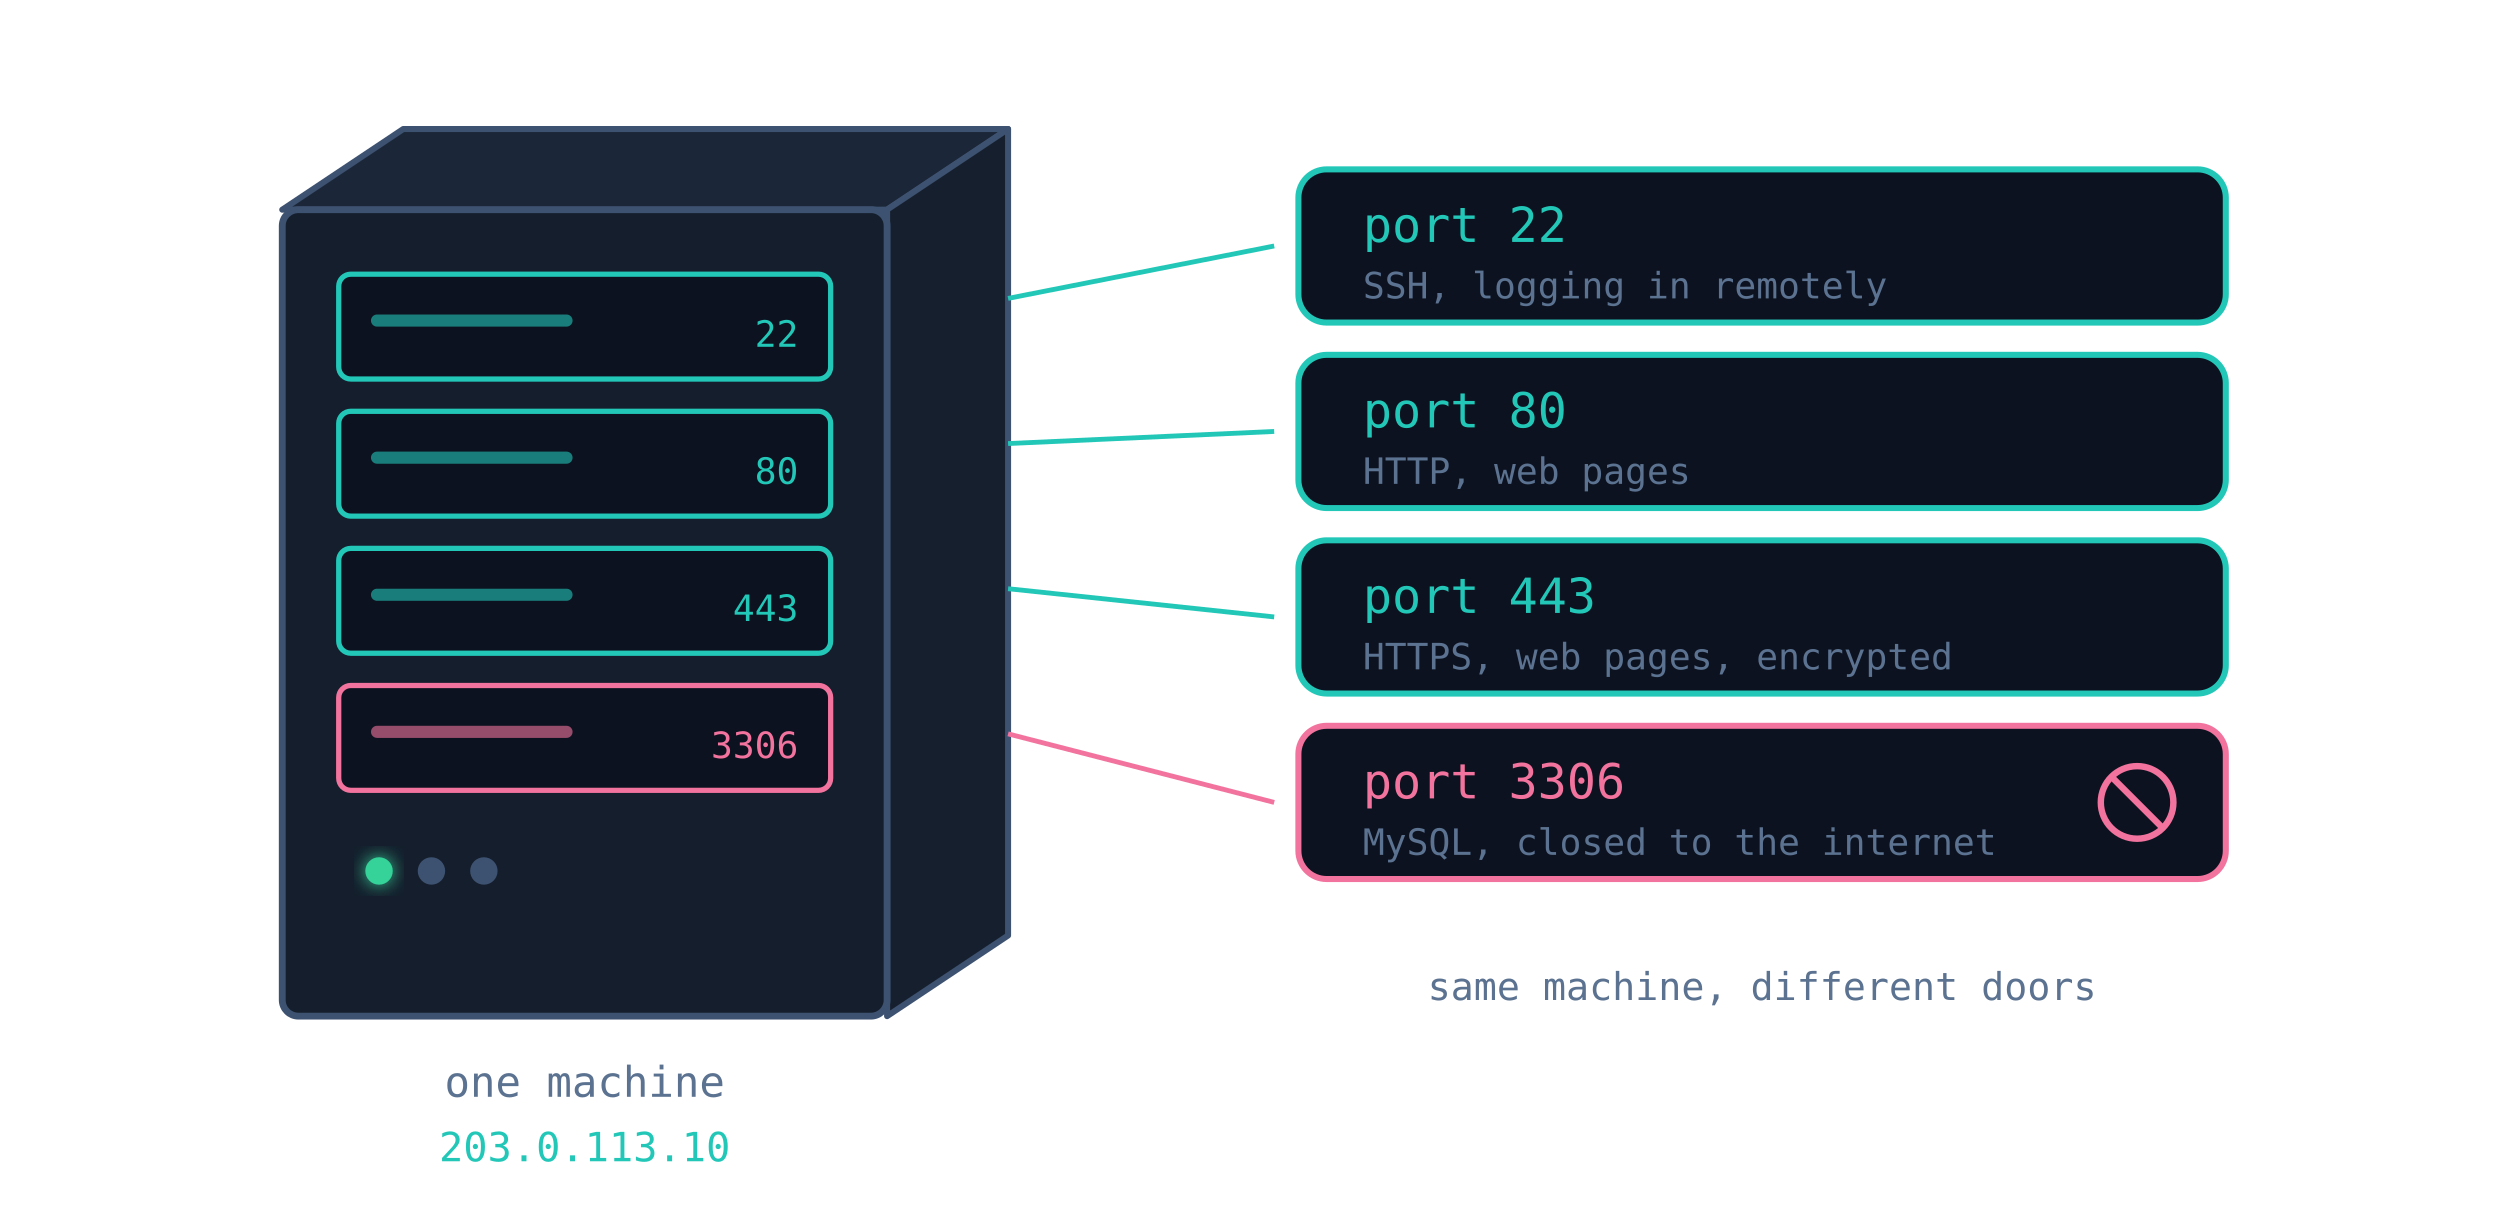
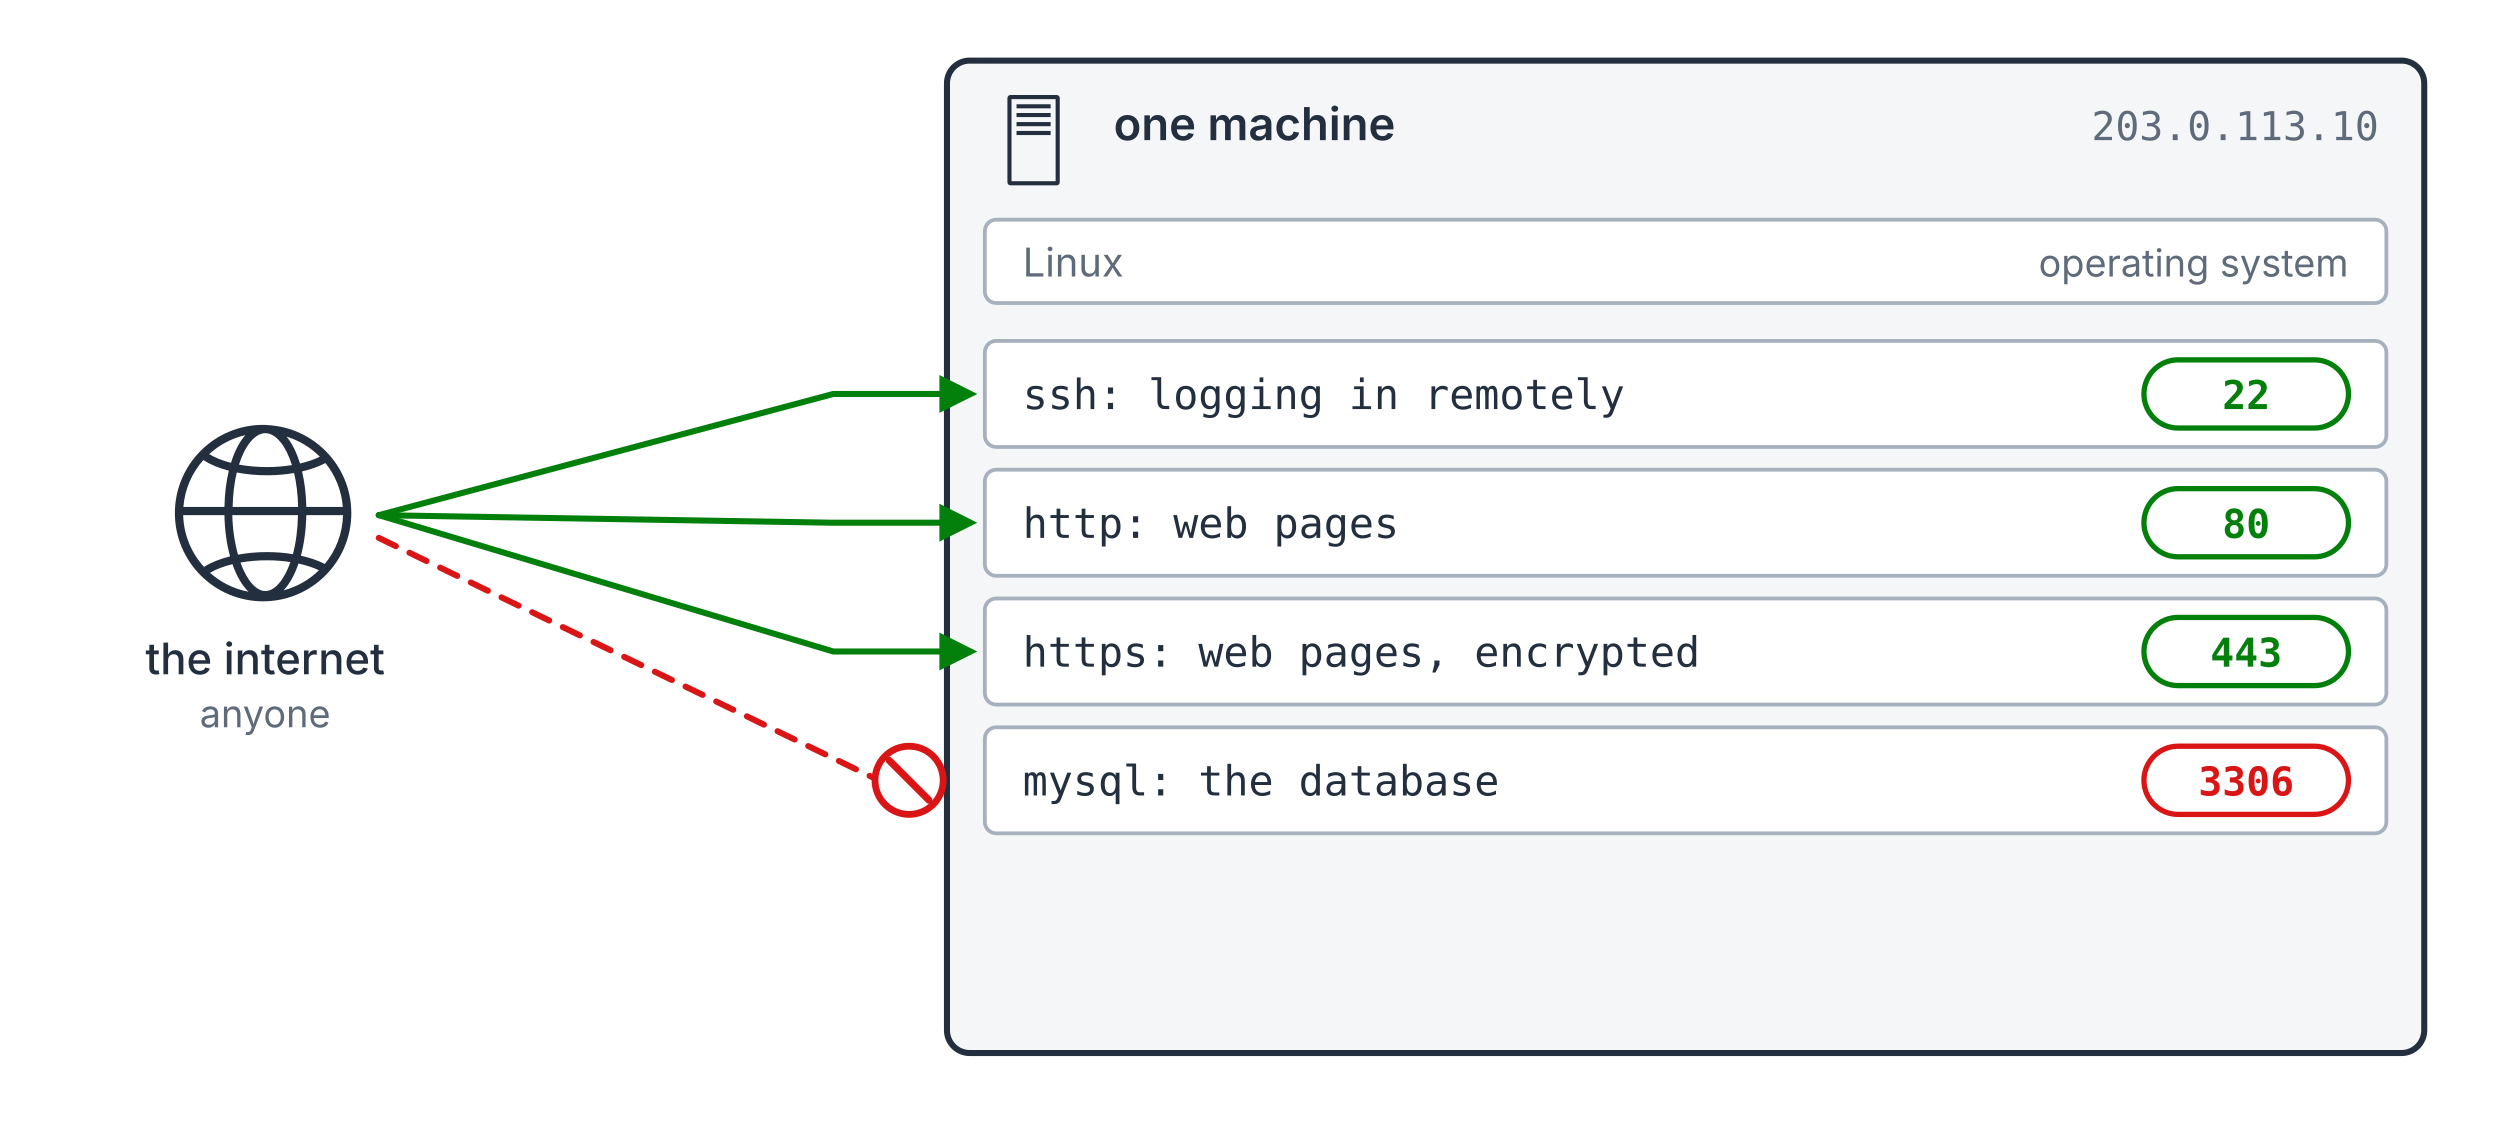
- <svg xmlns="http://www.w3.org/2000/svg" viewBox="0 0 620 300">
-   <style>text{font-family:'JetBrains Mono',ui-monospace,SFMono-Regular,'DejaVu Sans Mono',Menlo,Consolas,monospace}</style>
-   <defs>
-     <filter id="p1" x="-40%" y="-40%" width="180%" height="180%">
-       <feGaussianBlur stdDeviation="2.2" result="b" />
-       <feMerge>
-         <feMergeNode in="b" />
-         <feMergeNode in="SourceGraphic" />
-       </feMerge>
-     </filter>
-   </defs>
-   <path d="M70 52 L100 32 L250 32 L220 52 Z" fill="#1B2738" stroke="#3D5170" stroke-width="1.5" stroke-linejoin="round" />
-   <path d="M220 52 L250 32 L250 232 L220 252 Z" fill="#161F2D" stroke="#3D5170" stroke-width="1.5" stroke-linejoin="round" />
-   <rect x="70" y="52" width="150" height="200" rx="4" fill="#141E2C" stroke="#3D5170" stroke-width="1.7" />
-   <rect x="84" y="68" width="122" height="26" rx="3" fill="#0C1220" stroke="#22C7B8" stroke-width="1.3" />
-   <rect x="92" y="78" width="50" height="3" rx="1.5" fill="#22C7B8" opacity=".6" />
-   <text x="198" y="86" fill="#22C7B8" font-family="JetBrains Mono" font-size="9" text-anchor="end">22</text>
-   <rect x="84" y="102" width="122" height="26" rx="3" fill="#0C1220" stroke="#22C7B8" stroke-width="1.3" />
-   <rect x="92" y="112" width="50" height="3" rx="1.5" fill="#22C7B8" opacity=".6" />
-   <text x="198" y="120" fill="#22C7B8" font-family="JetBrains Mono" font-size="9" text-anchor="end">80</text>
-   <rect x="84" y="136" width="122" height="26" rx="3" fill="#0C1220" stroke="#22C7B8" stroke-width="1.3" />
-   <rect x="92" y="146" width="50" height="3" rx="1.5" fill="#22C7B8" opacity=".6" />
-   <text x="198" y="154" fill="#22C7B8" font-family="JetBrains Mono" font-size="9" text-anchor="end">443</text>
-   <rect x="84" y="170" width="122" height="26" rx="3" fill="#0C1220" stroke="#F2739D" stroke-width="1.3" />
-   <rect x="92" y="180" width="50" height="3" rx="1.5" fill="#F2739D" opacity=".6" />
-   <text x="198" y="188" fill="#F2739D" font-family="JetBrains Mono" font-size="9" text-anchor="end">3306</text>
-   <circle cx="94" cy="216" r="3.4" fill="#34D399" filter="url(#p1)" />
-   <circle cx="107" cy="216" r="3.4" fill="#3D5170" />
-   <circle cx="120" cy="216" r="3.4" fill="#3D5170" />
-   <text x="145" y="272" fill="#5B7290" font-family="JetBrains Mono" font-size="10.5" text-anchor="middle">one machine</text>
-   <text x="145" y="288" fill="#22C7B8" font-family="JetBrains Mono" font-size="10" text-anchor="middle">203.0.113.10</text>
-   <line x1="250" y1="74" x2="316" y2="61" stroke="#22C7B8" stroke-width="1.2" />
-   <rect x="322" y="42" width="230" height="38" rx="7" fill="#0C1220" stroke="#22C7B8" stroke-width="1.5" />
-   <text x="338" y="60" fill="#22C7B8" font-family="JetBrains Mono" font-size="12">port 22</text>
-   <text x="338" y="74" fill="#5B7290" font-family="JetBrains Mono" font-size="9">SSH, logging in remotely</text>
-   <line x1="250" y1="110" x2="316" y2="107" stroke="#22C7B8" stroke-width="1.2" />
-   <rect x="322" y="88" width="230" height="38" rx="7" fill="#0C1220" stroke="#22C7B8" stroke-width="1.5" />
-   <text x="338" y="106" fill="#22C7B8" font-family="JetBrains Mono" font-size="12">port 80</text>
-   <text x="338" y="120" fill="#5B7290" font-family="JetBrains Mono" font-size="9">HTTP, web pages</text>
-   <line x1="250" y1="146" x2="316" y2="153" stroke="#22C7B8" stroke-width="1.2" />
-   <rect x="322" y="134" width="230" height="38" rx="7" fill="#0C1220" stroke="#22C7B8" stroke-width="1.5" />
-   <text x="338" y="152" fill="#22C7B8" font-family="JetBrains Mono" font-size="12">port 443</text>
-   <text x="338" y="166" fill="#5B7290" font-family="JetBrains Mono" font-size="9">HTTPS, web pages, encrypted</text>
-   <line x1="250" y1="182" x2="316" y2="199" stroke="#F2739D" stroke-width="1.2" />
-   <rect x="322" y="180" width="230" height="38" rx="7" fill="#0C1220" stroke="#F2739D" stroke-width="1.5" />
-   <text x="338" y="198" fill="#F2739D" font-family="JetBrains Mono" font-size="12">port 3306</text>
-   <text x="338" y="212" fill="#5B7290" font-family="JetBrains Mono" font-size="9">MySQL, closed to the internet</text>
-   <circle cx="530" cy="199" r="9" fill="none" stroke="#F2739D" stroke-width="1.6" />
-   <line x1="523.6" y1="192.6" x2="536.4" y2="205.4" stroke="#F2739D" stroke-width="1.6" />
-   <text x="437" y="248" fill="#5B7290" font-family="JetBrains Mono" font-size="9.5" text-anchor="middle">same machine, different doors</text>
+ <svg xmlns="http://www.w3.org/2000/svg" class="dg" viewBox="0 0 660 300">
+   <style>.dg text{font-family:Inter,'Amazon Ember',Arial,Helvetica,sans-serif}.dg .mono{font-family:'JetBrains Mono',ui-monospace,Menlo,Consolas,monospace}.dg .f-ink{fill:var(--dg-ink,#232F3E)}.dg .s-ink{stroke:var(--dg-ink,#232F3E)}.dg .f-sub{fill:var(--dg-sub,#5F6B7A)}.dg .s-sub{stroke:var(--dg-sub,#5F6B7A)}.dg .f-faint{fill:var(--dg-faint,#A7B1BE)}.dg .s-faint{stroke:var(--dg-faint,#A7B1BE)}.dg .f-line{fill:var(--dg-line,#232F3E)}.dg .s-line{stroke:var(--dg-line,#232F3E)}.dg .f-surface{fill:var(--dg-surface,#F4F6F8)}.dg .s-surface{stroke:var(--dg-surface,#F4F6F8)}.dg .f-panel{fill:var(--dg-panel,#FFFFFF)}.dg .s-panel{stroke:var(--dg-panel,#FFFFFF)}.dg .f-net{fill:var(--dg-net,#8C4FFF)}.dg .s-net{stroke:var(--dg-net,#8C4FFF)}.dg .f-cmp{fill:var(--dg-cmp,#ED7100)}.dg .s-cmp{stroke:var(--dg-cmp,#ED7100)}.dg .f-pub{fill:var(--dg-pub,#7AA116)}.dg .s-pub{stroke:var(--dg-pub,#7AA116)}.dg .f-priv{fill:var(--dg-priv,#00A4A6)}.dg .s-priv{stroke:var(--dg-priv,#00A4A6)}.dg .f-sec{fill:var(--dg-sec,#DD344C)}.dg .s-sec{stroke:var(--dg-sec,#DD344C)}.dg .f-db{fill:var(--dg-db,#C925D1)}.dg .s-db{stroke:var(--dg-db,#C925D1)}.dg .f-you{fill:var(--dg-you,#3B62D4)}.dg .s-you{stroke:var(--dg-you,#3B62D4)}.dg .f-ok{fill:var(--dg-ok,#037F0C)}.dg .s-ok{stroke:var(--dg-ok,#037F0C)}.dg .f-bad{fill:var(--dg-bad,#D91515)}.dg .s-bad{stroke:var(--dg-bad,#D91515)}.dg .f-pubtint{fill:var(--dg-pubtint,#F2F6E8)}.dg .s-pubtint{stroke:var(--dg-pubtint,#F2F6E8)}.dg .f-privtint{fill:var(--dg-privtint,#E6F6F7)}.dg .s-privtint{stroke:var(--dg-privtint,#E6F6F7)}.dg .f-youtint{fill:var(--dg-youtint,#EEF2FC)}.dg .s-youtint{stroke:var(--dg-youtint,#EEF2FC)}.dg .f-nettint{fill:var(--dg-nettint,#F3EEFF)}.dg .s-nettint{stroke:var(--dg-nettint,#F3EEFF)}.dg .f-badtint{fill:var(--dg-badtint,#FDECEC)}.dg .s-badtint{stroke:var(--dg-badtint,#FDECEC)}</style>
+   <g transform="translate(44.00 110.00) scale(1.0833)">
+     <path class="f-ink" fill-rule="evenodd" d="M37.322 9.762c-1.385.68-3.02 1.24-4.836 1.657-.822-2.708-1.936-4.942-3.264-6.559a19.5 19.5 0 0 1 8.1 4.902M34.033 22c-.064-3.146-.424-6.068-1.033-8.656 2.153-.501 4.088-1.19 5.693-2.039A19.4 19.4 0 0 1 42.924 22zM32.71 33.883c.781-2.909 1.248-6.264 1.323-9.883h8.941a19.4 19.4 0 0 1-4.431 11.894c-1.645-.847-3.637-1.522-5.833-2.011m-.58 1.913c1.867.405 3.555.957 4.987 1.636a19.5 19.5 0 0 1-8.64 4.9c1.46-1.515 2.708-3.759 3.653-6.536m-16.096.153c1.009 2.909 2.351 5.23 3.922 6.713a19.43 19.43 0 0 1-9.391-4.609c1.468-.874 3.338-1.587 5.469-2.104M14.078 24c.076 3.688.561 7.101 1.368 10.047-2.486.617-4.662 1.487-6.341 2.561A19.4 19.4 0 0 1 4.025 24zm1.073-10.836c-.634 2.631-1.007 5.618-1.073 8.836H4.076a19.4 19.4 0 0 1 4.868-11.431c1.634 1.081 3.762 1.962 6.207 2.595m.522-1.916c-2.073-.531-3.887-1.25-5.3-2.126a19.44 19.44 0 0 1 8.805-4.623c-1.43 1.604-2.628 3.919-3.505 6.749M16.078 22c.065-3.162.428-5.984 1.011-8.396 2.288.443 4.781.682 7.355.682 2.289 0 4.522-.191 6.607-.547.565 2.382.918 5.156.982 8.261zm14.085 13.434c-1.564 4.447-3.879 7.066-6.108 7.066-2.21 0-4.507-2.574-6.071-6.955a38 38 0 0 1 6.46-.545c1.983 0 3.906.157 5.719.434M24.444 33c-2.464 0-4.851.222-7.057.629A39.3 39.3 0 0 1 16 24h16c-.075 3.603-.51 6.811-1.243 9.506A39.6 39.6 0 0 0 24.444 33m.038-28.95c2.267.312 4.583 3.071 6.046 7.751a38 38 0 0 1-6.084.485c-2.397 0-4.708-.213-6.82-.606 1.522-4.781 3.935-7.533 6.263-7.66.2.004.397.02.595.03m.154-1.992c-.193-.022-.384-.058-.581-.058-.063 0-.124.016-.187.019C23.744 2.017 23.624 2 23.5 2 11.645 2 2 11.645 2 23.5S11.645 45 23.5 45 45 35.355 45 23.5c0-11.472-9.039-20.846-20.364-21.442" />
+   </g>
+   <text x="70" y="178" class="f-ink" font-size="11.5" font-weight="500" text-anchor="middle">the internet</text>
+   <text x="70" y="192" class="f-sub" font-size="10" font-weight="400" text-anchor="middle">anyone</text>
+   <rect x="250" y="16" width="390" height="262" rx="6" class="s-ink f-surface" stroke-width="1.6" />
+   <g transform="translate(260.00 24.00) scale(0.5417)">
+     <path class="f-ink" fill-rule="evenodd" d="M15.437 21.52h16.627v-2H15.437zm0-4.324h16.627v-2H15.437zm0-4.434h16.627v-2H15.437zm0-4.268h16.627v-2H15.437zM13 44.013h21.499V4H13zM35.032 2H12.468A1.47 1.47 0 0 0 11 3.469v41.076c0 .81.659 1.468 1.468 1.468h22.564c.809 0 1.467-.658 1.467-1.468V3.469A1.47 1.47 0 0 0 35.032 2" />
+   </g>
+   <text x="294" y="37" class="f-ink" font-size="12" font-weight="600" text-anchor="start">one machine</text>
+   <text x="628" y="37" class="f-sub mono" font-size="10.5" font-weight="400" text-anchor="end">203.0.113.10</text>
+   <rect x="260" y="58" width="370" height="22" rx="3" class="s-faint f-panel" stroke-width="1" />
+   <text x="270" y="73" class="f-sub" font-size="10.5" font-weight="400" text-anchor="start">Linux</text>
+   <text x="620" y="73" class="f-sub" font-size="10" font-weight="400" text-anchor="end">operating system</text>
+   <rect x="260" y="90" width="370" height="28" rx="3" class="s-faint f-panel" stroke-width="1" />
+   <text x="270" y="108" class="f-ink mono" font-size="11" font-weight="400" text-anchor="start">ssh: logging in remotely</text>
+   <rect x="566" y="95" width="54" height="18" rx="9" class="s-ok" fill="none" stroke-width="1.4" />
+   <text x="593" y="108" class="f-ok mono" font-size="10.5" font-weight="600" text-anchor="middle">22</text>
+   <rect x="260" y="124" width="370" height="28" rx="3" class="s-faint f-panel" stroke-width="1" />
+   <text x="270" y="142" class="f-ink mono" font-size="11" font-weight="400" text-anchor="start">http: web pages</text>
+   <rect x="566" y="129" width="54" height="18" rx="9" class="s-ok" fill="none" stroke-width="1.4" />
+   <text x="593" y="142" class="f-ok mono" font-size="10.5" font-weight="600" text-anchor="middle">80</text>
+   <rect x="260" y="158" width="370" height="28" rx="3" class="s-faint f-panel" stroke-width="1" />
+   <text x="270" y="176" class="f-ink mono" font-size="11" font-weight="400" text-anchor="start">https: web pages, encrypted</text>
+   <rect x="566" y="163" width="54" height="18" rx="9" class="s-ok" fill="none" stroke-width="1.4" />
+   <text x="593" y="176" class="f-ok mono" font-size="10.5" font-weight="600" text-anchor="middle">443</text>
+   <rect x="260" y="192" width="370" height="28" rx="3" class="s-faint f-panel" stroke-width="1" />
+   <text x="270" y="210" class="f-ink mono" font-size="11" font-weight="400" text-anchor="start">mysql: the database</text>
+   <rect x="566" y="197" width="54" height="18" rx="9" class="s-bad" fill="none" stroke-width="1.4" />
+   <text x="593" y="210" class="f-bad mono" font-size="10.5" font-weight="600" text-anchor="middle">3306</text>
+   <path d="M100 136 L220 104 L252.0 104.0" class="s-ok" fill="none" stroke-width="1.6" stroke-linejoin="round" stroke-linecap="round" />
+   <polygon points="258.0,104.0 248.0,99.0 248.0,109.0" class="f-ok" />
+   <path d="M100 136 L220 138 L252.0 138.0" class="s-ok" fill="none" stroke-width="1.6" stroke-linejoin="round" stroke-linecap="round" />
+   <polygon points="258.0,138.0 248.0,133.0 248.0,143.0" class="f-ok" />
+   <path d="M100 136 L220 172 L252.0 172.0" class="s-ok" fill="none" stroke-width="1.6" stroke-linejoin="round" stroke-linecap="round" />
+   <polygon points="258.0,172.0 248.0,167.0 248.0,177.0" class="f-ok" />
+   <path d="M100 142 L232 206" class="s-bad" fill="none" stroke-width="1.6" stroke-linejoin="round" stroke-linecap="round" stroke-dasharray="5 4" />
+   <circle cx="240" cy="206" r="9" class="f-panel s-bad" stroke-width="1.8" />
+   <path d="M234.78 200.78 L245.22 211.22" class="s-bad" fill="none" stroke-width="1.9" stroke-linejoin="round" stroke-linecap="round" />
</svg>
